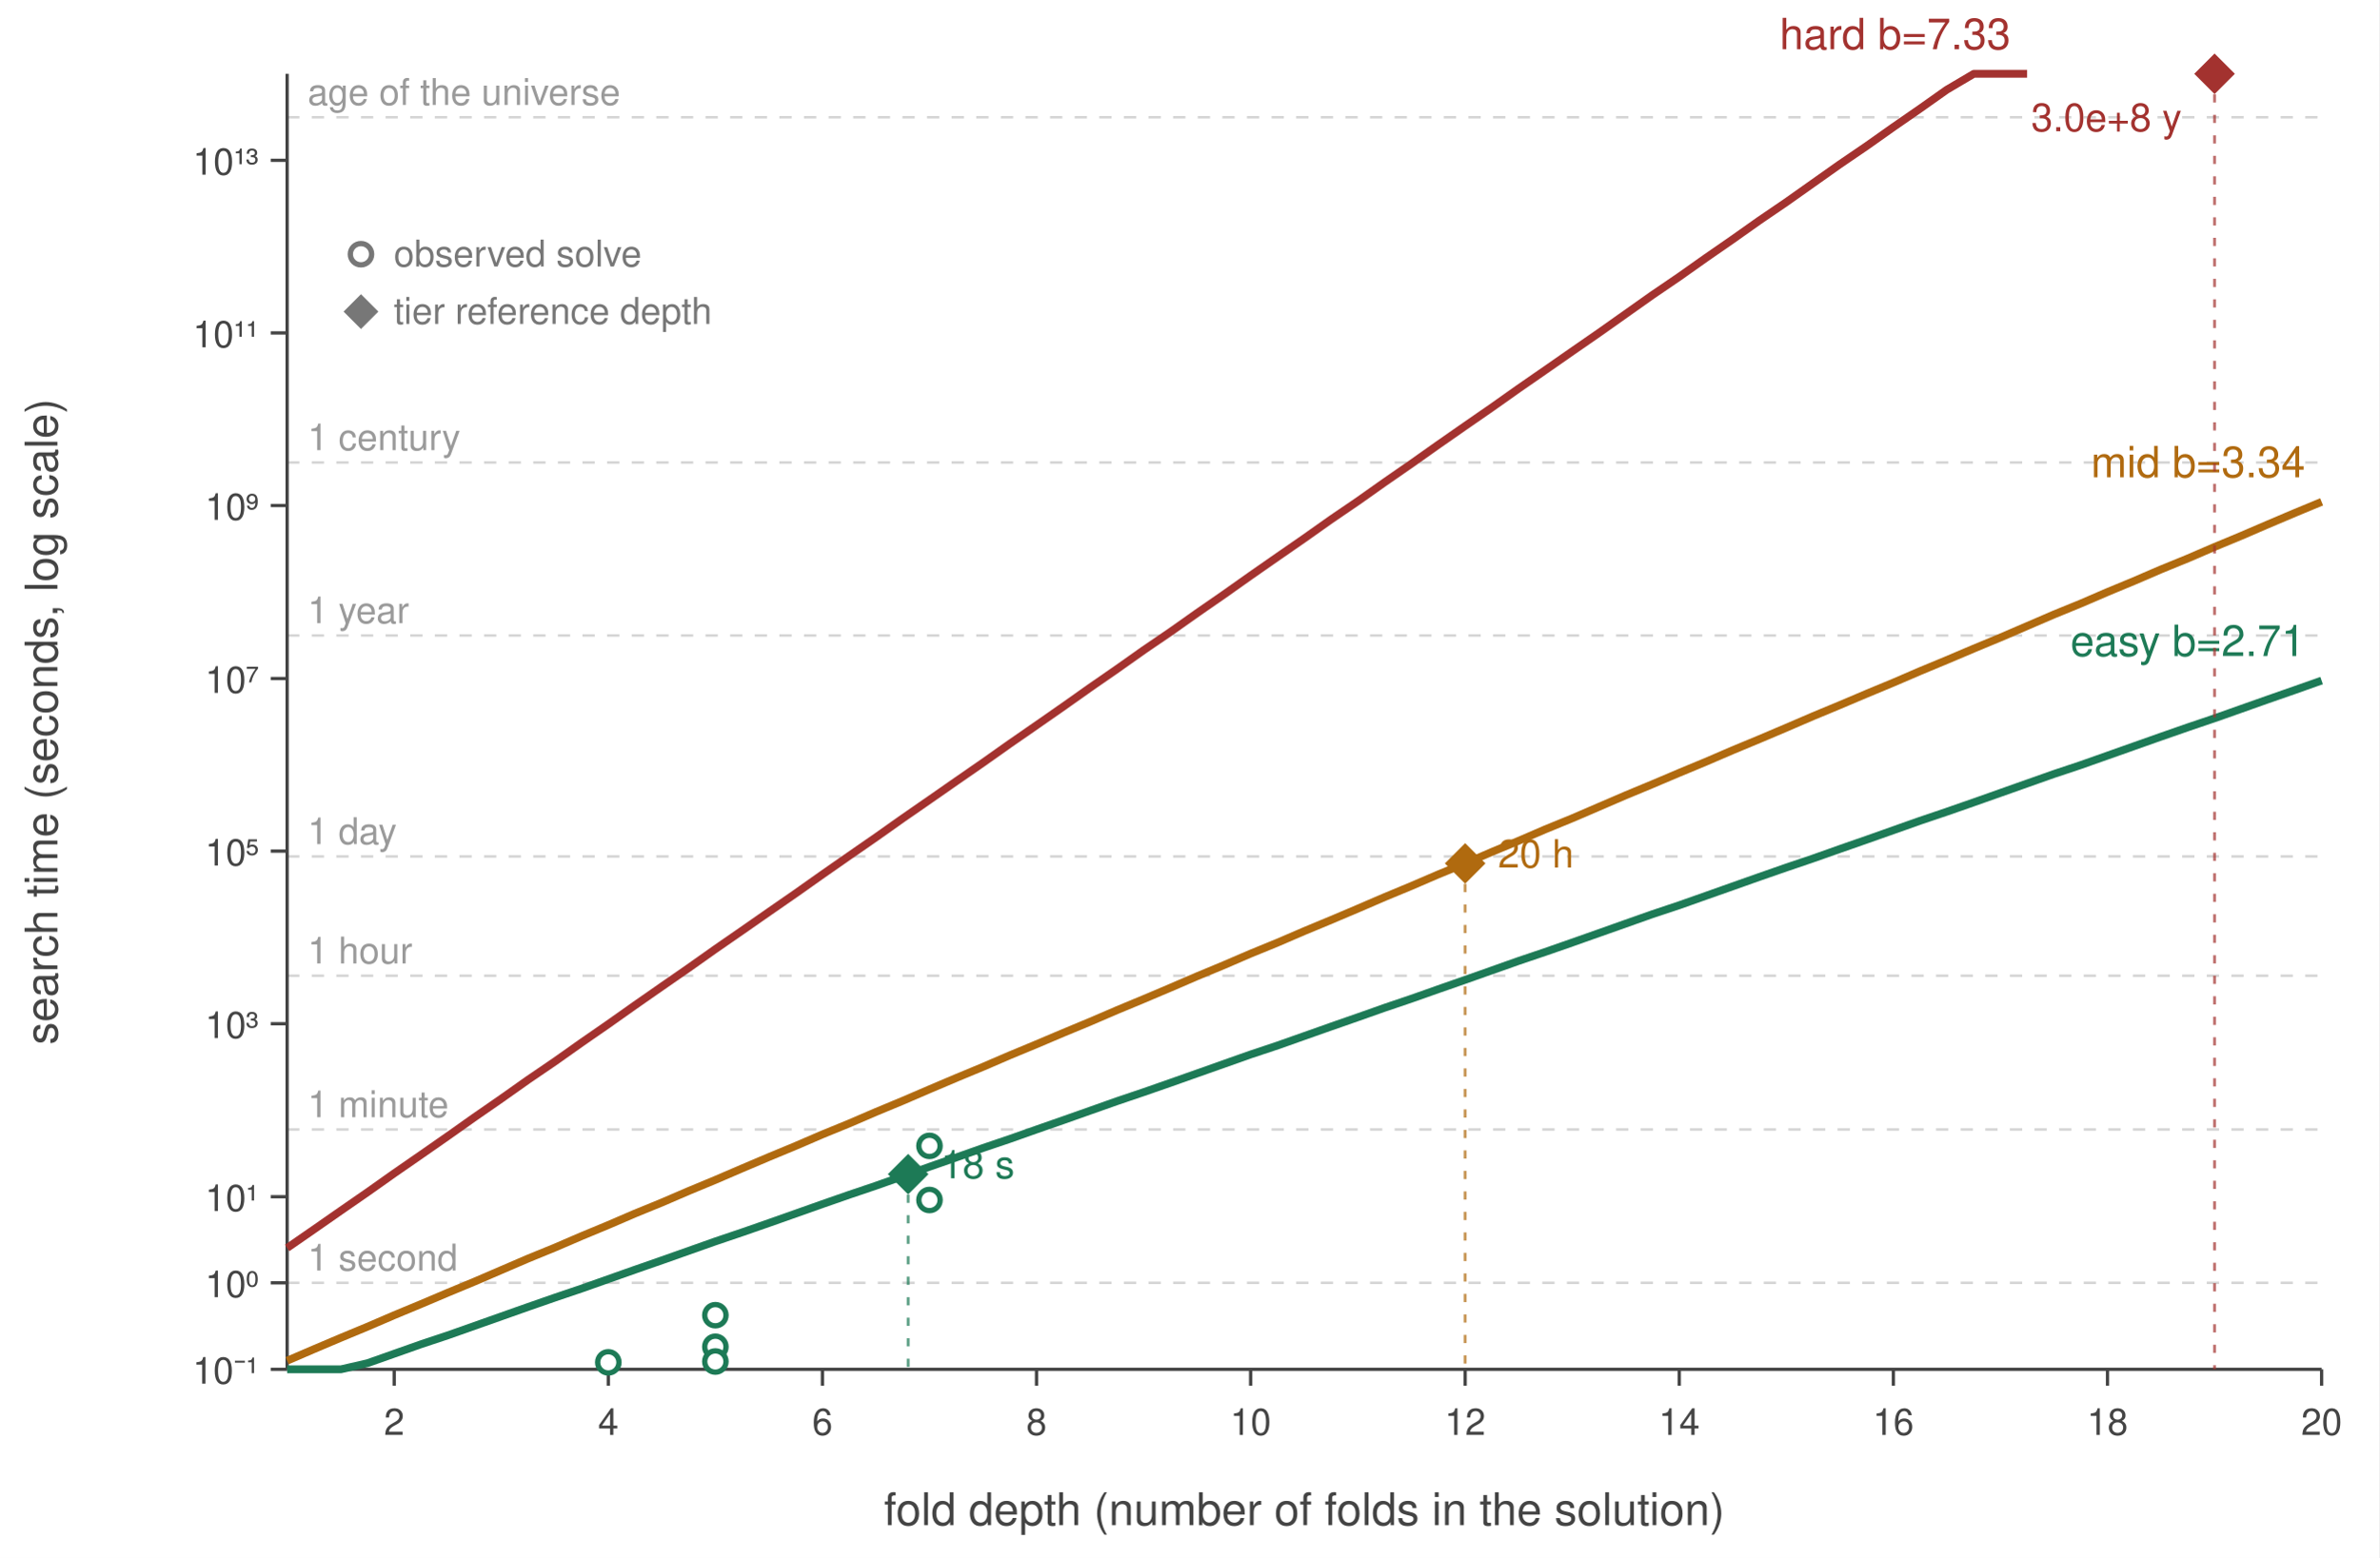
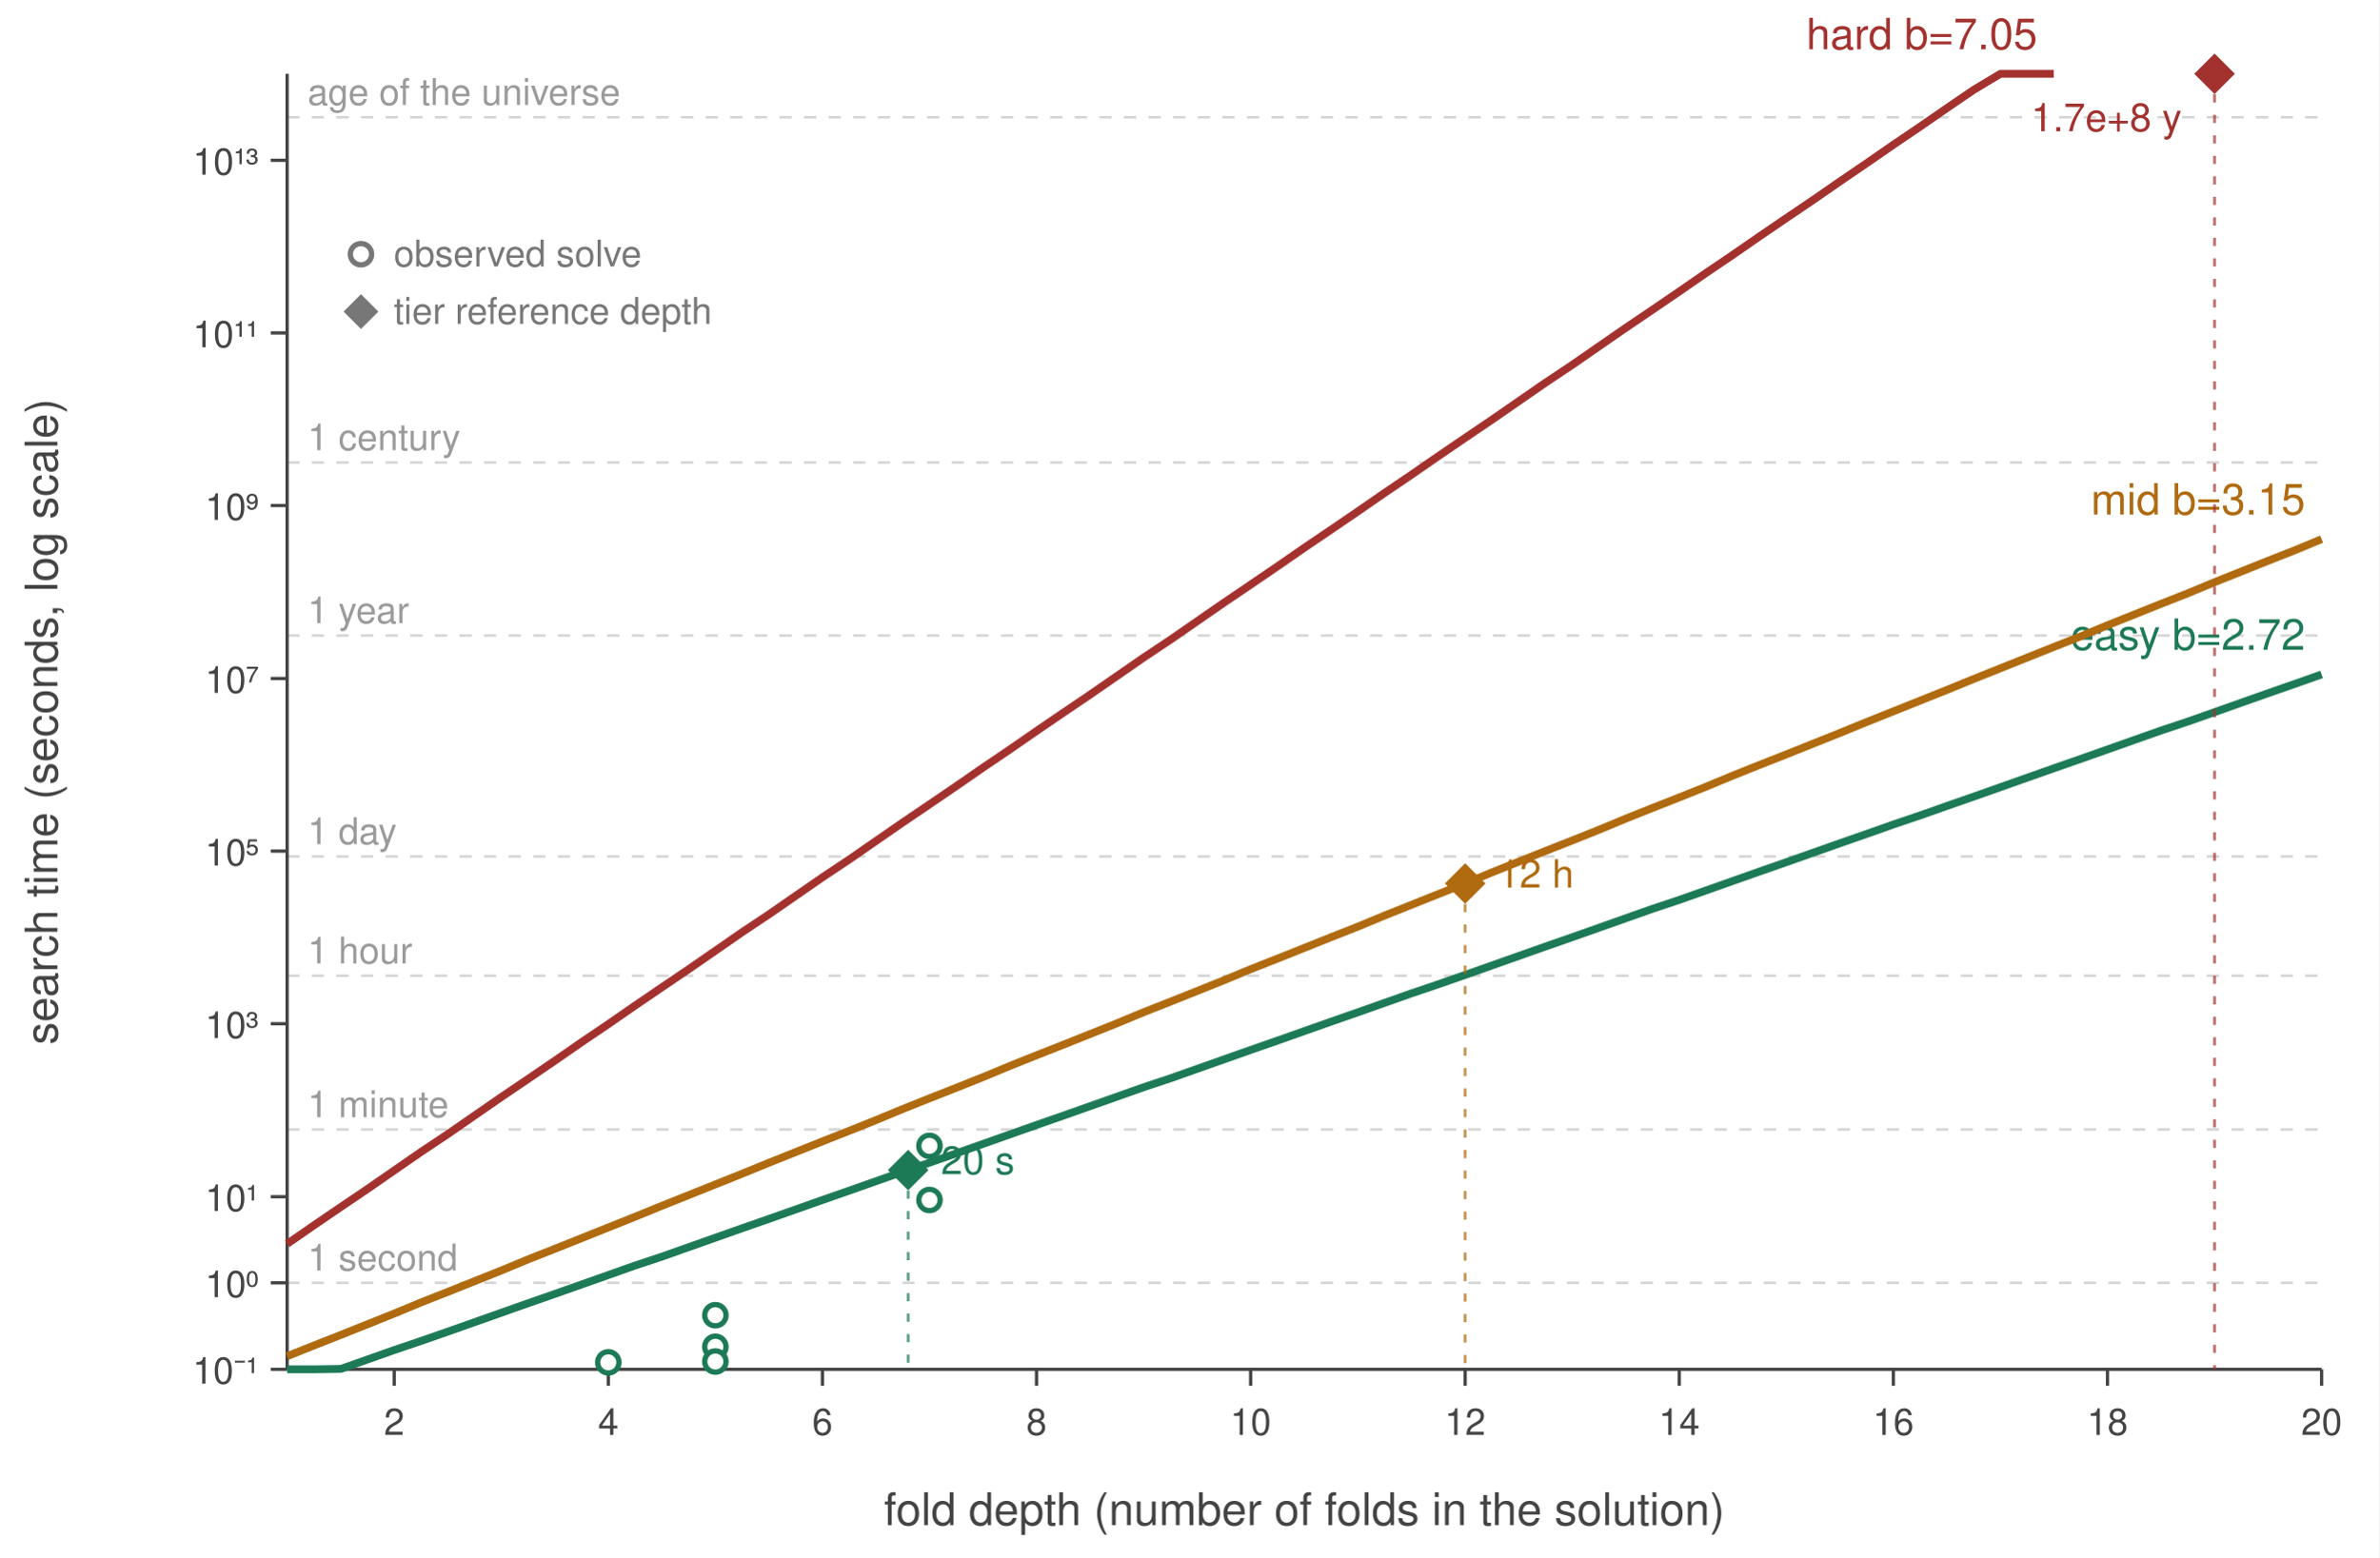
<svg xmlns="http://www.w3.org/2000/svg" width="580" height="380" viewBox="0 0 580 380" font-family="Helvetica, Arial, sans-serif">
  <rect width="580" height="380" fill="#ffffff" />
  <line x1="70" y1="312.9" x2="566.0" y2="312.9" stroke="#d4d4d4" stroke-width="0.6" stroke-dasharray="3 3" />
  <text x="75" y="309.9" font-size="9" fill="#9a9a9a">1 second</text>
  <line x1="70" y1="275.5" x2="566.0" y2="275.5" stroke="#d4d4d4" stroke-width="0.6" stroke-dasharray="3 3" />
  <text x="75" y="272.5" font-size="9" fill="#9a9a9a">1 minute</text>
  <line x1="70" y1="238.0" x2="566.0" y2="238.0" stroke="#d4d4d4" stroke-width="0.6" stroke-dasharray="3 3" />
  <text x="75" y="235.0" font-size="9" fill="#9a9a9a">1 hour</text>
  <line x1="70" y1="208.9" x2="566.0" y2="208.9" stroke="#d4d4d4" stroke-width="0.6" stroke-dasharray="3 3" />
  <text x="75" y="205.9" font-size="9" fill="#9a9a9a">1 day</text>
  <line x1="70" y1="155.0" x2="566.0" y2="155.0" stroke="#d4d4d4" stroke-width="0.6" stroke-dasharray="3 3" />
  <text x="75" y="152.0" font-size="9" fill="#9a9a9a">1 year</text>
  <line x1="70" y1="112.8" x2="566.0" y2="112.8" stroke="#d4d4d4" stroke-width="0.6" stroke-dasharray="3 3" />
  <text x="75" y="109.8" font-size="9" fill="#9a9a9a">1 century</text>
  <line x1="70" y1="28.6" x2="566.0" y2="28.6" stroke="#d4d4d4" stroke-width="0.6" stroke-dasharray="3 3" />
  <text x="75" y="25.6" font-size="9" fill="#9a9a9a">age of the universe</text>
  <line x1="70" y1="18" x2="70" y2="334" stroke="#444" stroke-width="0.8" />
  <line x1="70" y1="334" x2="566" y2="334" stroke="#444" stroke-width="0.8" />
  <line x1="66" y1="334.0" x2="70" y2="334.0" stroke="#444" stroke-width="0.8" />
  <text x="63" y="337.5" font-size="9" fill="#444" text-anchor="end">10⁻¹</text>
  <line x1="66" y1="312.9" x2="70" y2="312.9" stroke="#444" stroke-width="0.8" />
  <text x="63" y="316.4" font-size="9" fill="#444" text-anchor="end">10⁰</text>
  <line x1="66" y1="291.9" x2="70" y2="291.9" stroke="#444" stroke-width="0.8" />
  <text x="63" y="295.4" font-size="9" fill="#444" text-anchor="end">10¹</text>
  <line x1="66" y1="249.7" x2="70" y2="249.7" stroke="#444" stroke-width="0.8" />
  <text x="63" y="253.2" font-size="9" fill="#444" text-anchor="end">10³</text>
  <line x1="66" y1="207.6" x2="70" y2="207.6" stroke="#444" stroke-width="0.8" />
  <text x="63" y="211.1" font-size="9" fill="#444" text-anchor="end">10⁵</text>
  <line x1="66" y1="165.5" x2="70" y2="165.5" stroke="#444" stroke-width="0.8" />
  <text x="63" y="169.0" font-size="9" fill="#444" text-anchor="end">10⁷</text>
  <line x1="66" y1="123.3" x2="70" y2="123.3" stroke="#444" stroke-width="0.8" />
  <text x="63" y="126.8" font-size="9" fill="#444" text-anchor="end">10⁹</text>
  <line x1="66" y1="81.2" x2="70" y2="81.2" stroke="#444" stroke-width="0.8" />
  <text x="63" y="84.7" font-size="9" fill="#444" text-anchor="end">10¹¹</text>
  <line x1="66" y1="39.1" x2="70" y2="39.1" stroke="#444" stroke-width="0.8" />
  <text x="63" y="42.6" font-size="9" fill="#444" text-anchor="end">10¹³</text>
  <line x1="96.1" y1="334" x2="96.1" y2="338" stroke="#444" stroke-width="0.8" />
  <text x="96.1" y="350" font-size="9" fill="#444" text-anchor="middle">2</text>
  <line x1="148.3" y1="334" x2="148.3" y2="338" stroke="#444" stroke-width="0.8" />
  <text x="148.3" y="350" font-size="9" fill="#444" text-anchor="middle">4</text>
  <line x1="200.5" y1="334" x2="200.5" y2="338" stroke="#444" stroke-width="0.8" />
  <text x="200.5" y="350" font-size="9" fill="#444" text-anchor="middle">6</text>
  <line x1="252.7" y1="334" x2="252.7" y2="338" stroke="#444" stroke-width="0.8" />
  <text x="252.7" y="350" font-size="9" fill="#444" text-anchor="middle">8</text>
  <line x1="304.9" y1="334" x2="304.9" y2="338" stroke="#444" stroke-width="0.8" />
  <text x="304.9" y="350" font-size="9" fill="#444" text-anchor="middle">10</text>
  <line x1="357.2" y1="334" x2="357.2" y2="338" stroke="#444" stroke-width="0.8" />
  <text x="357.2" y="350" font-size="9" fill="#444" text-anchor="middle">12</text>
  <line x1="409.4" y1="334" x2="409.4" y2="338" stroke="#444" stroke-width="0.8" />
  <text x="409.4" y="350" font-size="9" fill="#444" text-anchor="middle">14</text>
  <line x1="461.6" y1="334" x2="461.6" y2="338" stroke="#444" stroke-width="0.8" />
  <text x="461.6" y="350" font-size="9" fill="#444" text-anchor="middle">16</text>
  <line x1="513.8" y1="334" x2="513.8" y2="338" stroke="#444" stroke-width="0.8" />
  <text x="513.8" y="350" font-size="9" fill="#444" text-anchor="middle">18</text>
  <line x1="566.0" y1="334" x2="566.0" y2="338" stroke="#444" stroke-width="0.8" />
  <text x="566.0" y="350" font-size="9" fill="#444" text-anchor="middle">20</text>
-   <path d="M70.0,334.0 L76.5,334.0 L83.1,334.0 L89.6,332.5 L96.1,330.2 L102.6,327.9 L109.2,325.7 L115.7,323.4 L122.2,321.1 L128.7,318.8 L135.3,316.5 L141.8,314.3 L148.3,312.0 L154.8,309.7 L161.4,307.4 L167.9,305.1 L174.4,302.8 L180.9,300.6 L187.5,298.3 L194.0,296.0 L200.5,293.7 L207.1,291.4 L213.6,289.2 L220.1,286.9 L226.6,284.6 L233.2,282.3 L239.7,280.0 L246.2,277.8 L252.7,275.5 L259.3,273.2 L265.8,270.9 L272.3,268.6 L278.8,266.4 L285.4,264.1 L291.9,261.8 L298.4,259.5 L304.9,257.2 L311.5,255.0 L318.0,252.7 L324.5,250.4 L331.1,248.1 L337.6,245.8 L344.1,243.6 L350.6,241.3 L357.2,239.0 L363.7,236.7 L370.2,234.4 L376.7,232.2 L383.3,229.9 L389.8,227.6 L396.3,225.3 L402.8,223.0 L409.4,220.8 L415.9,218.5 L422.4,216.2 L428.9,213.9 L435.5,211.6 L442.0,209.4 L448.5,207.1 L455.1,204.8 L461.6,202.5 L468.1,200.2 L474.6,198.0 L481.2,195.7 L487.7,193.4 L494.2,191.1 L500.7,188.8 L507.3,186.6 L513.8,184.3 L520.3,182.0 L526.8,179.7 L533.4,177.4 L539.9,175.2 L546.4,172.9 L552.9,170.6 L559.5,168.3 L566.0,166.0" fill="none" stroke="#1d7a56" stroke-width="1.9" stroke-linejoin="round" />
-   <line x1="221.4" y1="286.4" x2="221.4" y2="334.0" stroke="#1d7a56" stroke-width="0.7" stroke-dasharray="2 3" opacity="0.7" />
-   <rect x="217.9" y="282.9" width="7" height="7" fill="#1d7a56" transform="rotate(45 221.4 286.4)" />
-   <text x="229.4" y="287.4" font-size="9.5" fill="#1d7a56" text-anchor="start">18 s</text>
-   <text x="562.0" y="160.0" font-size="10.5" fill="#1d7a56" text-anchor="end">easy  b=2.71</text>
-   <path d="M70.0,331.9 L76.5,329.1 L83.1,326.3 L89.6,323.6 L96.1,320.8 L102.6,318.1 L109.2,315.3 L115.7,312.6 L122.2,309.8 L128.7,307.0 L135.3,304.3 L141.8,301.5 L148.3,298.8 L154.8,296.0 L161.4,293.3 L167.9,290.5 L174.4,287.8 L180.9,285.0 L187.5,282.2 L194.0,279.5 L200.5,276.7 L207.1,274.0 L213.6,271.2 L220.1,268.5 L226.6,265.7 L233.2,262.9 L239.7,260.2 L246.2,257.4 L252.7,254.7 L259.3,251.9 L265.8,249.2 L272.3,246.4 L278.8,243.7 L285.4,240.9 L291.9,238.1 L298.4,235.4 L304.9,232.6 L311.5,229.9 L318.0,227.1 L324.5,224.4 L331.1,221.6 L337.6,218.8 L344.1,216.1 L350.6,213.3 L357.2,210.6 L363.7,207.8 L370.2,205.1 L376.7,202.3 L383.3,199.6 L389.8,196.8 L396.3,194.0 L402.8,191.3 L409.4,188.5 L415.9,185.8 L422.4,183.0 L428.9,180.3 L435.5,177.5 L442.0,174.7 L448.5,172.0 L455.1,169.2 L461.6,166.5 L468.1,163.7 L474.6,161.0 L481.2,158.2 L487.7,155.5 L494.2,152.7 L500.7,149.9 L507.3,147.2 L513.8,144.4 L520.3,141.7 L526.8,138.9 L533.4,136.2 L539.9,133.4 L546.4,130.7 L552.9,127.9 L559.5,125.1 L566.0,122.4" fill="none" stroke="#b06a0f" stroke-width="1.9" stroke-linejoin="round" />
-   <line x1="357.2" y1="210.6" x2="357.2" y2="334.0" stroke="#b06a0f" stroke-width="0.7" stroke-dasharray="2 3" opacity="0.7" />
-   <rect x="353.7" y="207.1" width="7" height="7" fill="#b06a0f" transform="rotate(45 357.2 210.6)" />
-   <text x="365.2" y="211.6" font-size="9.5" fill="#b06a0f" text-anchor="start">20 h</text>
-   <text x="562.0" y="116.4" font-size="10.5" fill="#b06a0f" text-anchor="end">mid  b=3.34</text>
-   <path d="M70.0,304.4 L76.5,299.9 L83.1,295.3 L89.6,290.8 L96.1,286.2 L102.6,281.7 L109.2,277.1 L115.7,272.5 L122.2,268.0 L128.7,263.4 L135.3,258.9 L141.8,254.3 L148.3,249.8 L154.8,245.2 L161.4,240.6 L167.9,236.1 L174.4,231.5 L180.9,227.0 L187.5,222.4 L194.0,217.9 L200.5,213.3 L207.1,208.7 L213.6,204.2 L220.1,199.6 L226.6,195.1 L233.2,190.5 L239.7,186.0 L246.2,181.4 L252.7,176.9 L259.3,172.3 L265.8,167.7 L272.3,163.2 L278.8,158.6 L285.4,154.1 L291.9,149.5 L298.4,145.0 L304.9,140.4 L311.5,135.8 L318.0,131.3 L324.5,126.7 L331.1,122.2 L337.6,117.6 L344.1,113.1 L350.6,108.5 L357.2,103.9 L363.7,99.4 L370.2,94.8 L376.7,90.3 L383.3,85.7 L389.8,81.2 L396.3,76.6 L402.8,72.0 L409.4,67.5 L415.9,62.9 L422.4,58.4 L428.9,53.8 L435.5,49.3 L442.0,44.7 L448.5,40.1 L455.1,35.6 L461.6,31.0 L468.1,26.5 L474.6,21.9 L481.2,18.0 L487.7,18.0 L494.2,18.0" fill="none" stroke="#a3322f" stroke-width="1.9" stroke-linejoin="round" />
+   <path d="M70.0,334.0 L76.5,334.0 L83.1,333.9 L89.6,331.6 L96.1,329.3 L102.6,327.1 L109.2,324.8 L115.7,322.5 L122.2,320.2 L128.7,317.9 L135.3,315.6 L141.8,313.3 L148.3,311.0 L154.8,308.7 L161.4,306.5 L167.9,304.2 L174.4,301.9 L180.9,299.6 L187.5,297.3 L194.0,295.0 L200.5,292.7 L207.1,290.4 L213.6,288.1 L220.1,285.8 L226.6,283.6 L233.2,281.3 L239.7,279.0 L246.2,276.7 L252.7,274.4 L259.3,272.1 L265.8,269.8 L272.3,267.5 L278.8,265.2 L285.4,263.0 L291.9,260.7 L298.4,258.4 L304.9,256.1 L311.5,253.8 L318.0,251.5 L324.5,249.2 L331.1,246.9 L337.6,244.6 L344.1,242.3 L350.6,240.1 L357.2,237.8 L363.7,235.5 L370.2,233.2 L376.7,230.9 L383.3,228.6 L389.8,226.3 L396.3,224.0 L402.8,221.7 L409.4,219.5 L415.9,217.2 L422.4,214.9 L428.9,212.6 L435.5,210.3 L442.0,208.0 L448.5,205.7 L455.1,203.4 L461.6,201.1 L468.1,198.9 L474.6,196.6 L481.2,194.3 L487.7,192.0 L494.2,189.7 L500.7,187.4 L507.3,185.1 L513.8,182.8 L520.3,180.5 L526.8,178.2 L533.4,176.0 L539.9,173.7 L546.4,171.4 L552.9,169.1 L559.5,166.8 L566.0,164.5" fill="none" stroke="#1d7a56" stroke-width="1.9" stroke-linejoin="round" />
+   <line x1="221.4" y1="285.4" x2="221.4" y2="334.0" stroke="#1d7a56" stroke-width="0.7" stroke-dasharray="2 3" opacity="0.7" />
+   <rect x="217.9" y="281.9" width="7" height="7" fill="#1d7a56" transform="rotate(45 221.4 285.4)" />
+   <text x="229.4" y="286.4" font-size="9.5" fill="#1d7a56" text-anchor="start">20 s</text>
+   <text x="562.0" y="158.5" font-size="10.5" fill="#1d7a56" text-anchor="end">easy  b=2.72</text>
+   <path d="M70.0,330.8 L76.5,328.2 L83.1,325.6 L89.6,323.0 L96.1,320.4 L102.6,317.7 L109.2,315.1 L115.7,312.5 L122.2,309.9 L128.7,307.2 L135.3,304.6 L141.8,302.0 L148.3,299.4 L154.8,296.8 L161.4,294.1 L167.9,291.5 L174.4,288.9 L180.9,286.3 L187.5,283.6 L194.0,281.0 L200.5,278.4 L207.1,275.8 L213.6,273.2 L220.1,270.5 L226.6,267.9 L233.2,265.3 L239.7,262.7 L246.2,260.0 L252.7,257.4 L259.3,254.8 L265.8,252.2 L272.3,249.6 L278.8,246.9 L285.4,244.3 L291.9,241.7 L298.4,239.1 L304.9,236.4 L311.5,233.8 L318.0,231.2 L324.5,228.6 L331.1,226.0 L337.6,223.3 L344.1,220.7 L350.6,218.1 L357.2,215.5 L363.7,212.8 L370.2,210.2 L376.7,207.6 L383.3,205.0 L389.8,202.4 L396.3,199.7 L402.8,197.1 L409.4,194.5 L415.9,191.9 L422.4,189.2 L428.9,186.6 L435.5,184.0 L442.0,181.4 L448.5,178.8 L455.1,176.1 L461.6,173.5 L468.1,170.9 L474.6,168.3 L481.2,165.6 L487.7,163.0 L494.2,160.4 L500.7,157.8 L507.3,155.2 L513.8,152.5 L520.3,149.9 L526.8,147.3 L533.4,144.7 L539.9,142.0 L546.4,139.4 L552.9,136.8 L559.5,134.2 L566.0,131.5" fill="none" stroke="#b06a0f" stroke-width="1.9" stroke-linejoin="round" />
+   <line x1="357.2" y1="215.5" x2="357.2" y2="334.0" stroke="#b06a0f" stroke-width="0.7" stroke-dasharray="2 3" opacity="0.7" />
+   <rect x="353.7" y="212.0" width="7" height="7" fill="#b06a0f" transform="rotate(45 357.2 215.5)" />
+   <text x="365.2" y="216.5" font-size="9.5" fill="#b06a0f" text-anchor="start">12 h</text>
+   <text x="562.0" y="125.5" font-size="10.5" fill="#b06a0f" text-anchor="end">mid  b=3.15</text>
+   <path d="M70.0,303.4 L76.5,298.9 L83.1,294.4 L89.6,290.0 L96.1,285.5 L102.6,281.0 L109.2,276.6 L115.7,272.1 L122.2,267.6 L128.7,263.2 L135.3,258.7 L141.8,254.2 L148.3,249.8 L154.8,245.3 L161.4,240.8 L167.9,236.4 L174.4,231.9 L180.9,227.4 L187.5,223.0 L194.0,218.5 L200.5,214.0 L207.1,209.6 L213.6,205.1 L220.1,200.6 L226.6,196.2 L233.2,191.7 L239.7,187.2 L246.2,182.8 L252.7,178.3 L259.3,173.8 L265.8,169.4 L272.3,164.9 L278.8,160.4 L285.4,156.0 L291.9,151.5 L298.4,147.0 L304.9,142.6 L311.5,138.1 L318.0,133.6 L324.5,129.2 L331.1,124.7 L337.6,120.2 L344.1,115.8 L350.6,111.3 L357.2,106.8 L363.7,102.4 L370.2,97.9 L376.7,93.4 L383.3,89.0 L389.8,84.5 L396.3,80.0 L402.8,75.6 L409.4,71.1 L415.9,66.6 L422.4,62.2 L428.9,57.7 L435.5,53.2 L442.0,48.8 L448.5,44.3 L455.1,39.8 L461.6,35.3 L468.1,30.9 L474.6,26.4 L481.2,21.9 L487.7,18.0 L494.2,18.0 L500.7,18.0" fill="none" stroke="#a3322f" stroke-width="1.9" stroke-linejoin="round" />
  <line x1="539.9" y1="18.0" x2="539.9" y2="334.0" stroke="#a3322f" stroke-width="0.7" stroke-dasharray="2 3" opacity="0.7" />
  <rect x="536.4" y="14.5" width="7" height="7" fill="#a3322f" transform="rotate(45 539.9 18.0)" />
-   <text x="531.9" y="32.0" font-size="9.5" fill="#a3322f" text-anchor="end">3.0e+8 y</text>
-   <text x="490.2" y="12.0" font-size="10.5" fill="#a3322f" text-anchor="end">hard  b=7.33</text>
+   <text x="531.9" y="32.0" font-size="9.5" fill="#a3322f" text-anchor="end">1.7e+8 y</text>
+   <text x="496.7" y="12.0" font-size="10.5" fill="#a3322f" text-anchor="end">hard  b=7.05</text>
  <circle cx="148.3" cy="332.3" r="2.6" fill="#ffffff" stroke="#1d7a56" stroke-width="1.3" />
  <circle cx="174.4" cy="320.8" r="2.6" fill="#ffffff" stroke="#1d7a56" stroke-width="1.3" />
  <circle cx="174.4" cy="328.5" r="2.6" fill="#ffffff" stroke="#1d7a56" stroke-width="1.3" />
  <circle cx="174.4" cy="332.1" r="2.6" fill="#ffffff" stroke="#1d7a56" stroke-width="1.3" />
  <circle cx="226.6" cy="292.7" r="2.6" fill="#ffffff" stroke="#1d7a56" stroke-width="1.3" />
  <circle cx="226.6" cy="279.5" r="2.6" fill="#ffffff" stroke="#1d7a56" stroke-width="1.3" />
  <text x="318.0" y="372" font-size="11" fill="#444" text-anchor="middle">fold depth (number of folds in the solution)</text>
  <text x="14" y="176.0" font-size="11" fill="#444" text-anchor="middle" transform="rotate(-90 14 176.0)">search time (seconds, log scale)</text>
  <g font-size="9" fill="#777">
    <circle cx="88" cy="62" r="2.6" fill="#ffffff" stroke="#777" stroke-width="1.3" />
    <text x="96" y="65">observed solve</text>
    <rect x="85" y="73" width="6" height="6" fill="#777" transform="rotate(45 88 76)" />
    <text x="96" y="79">tier reference depth</text>
  </g>
</svg>
